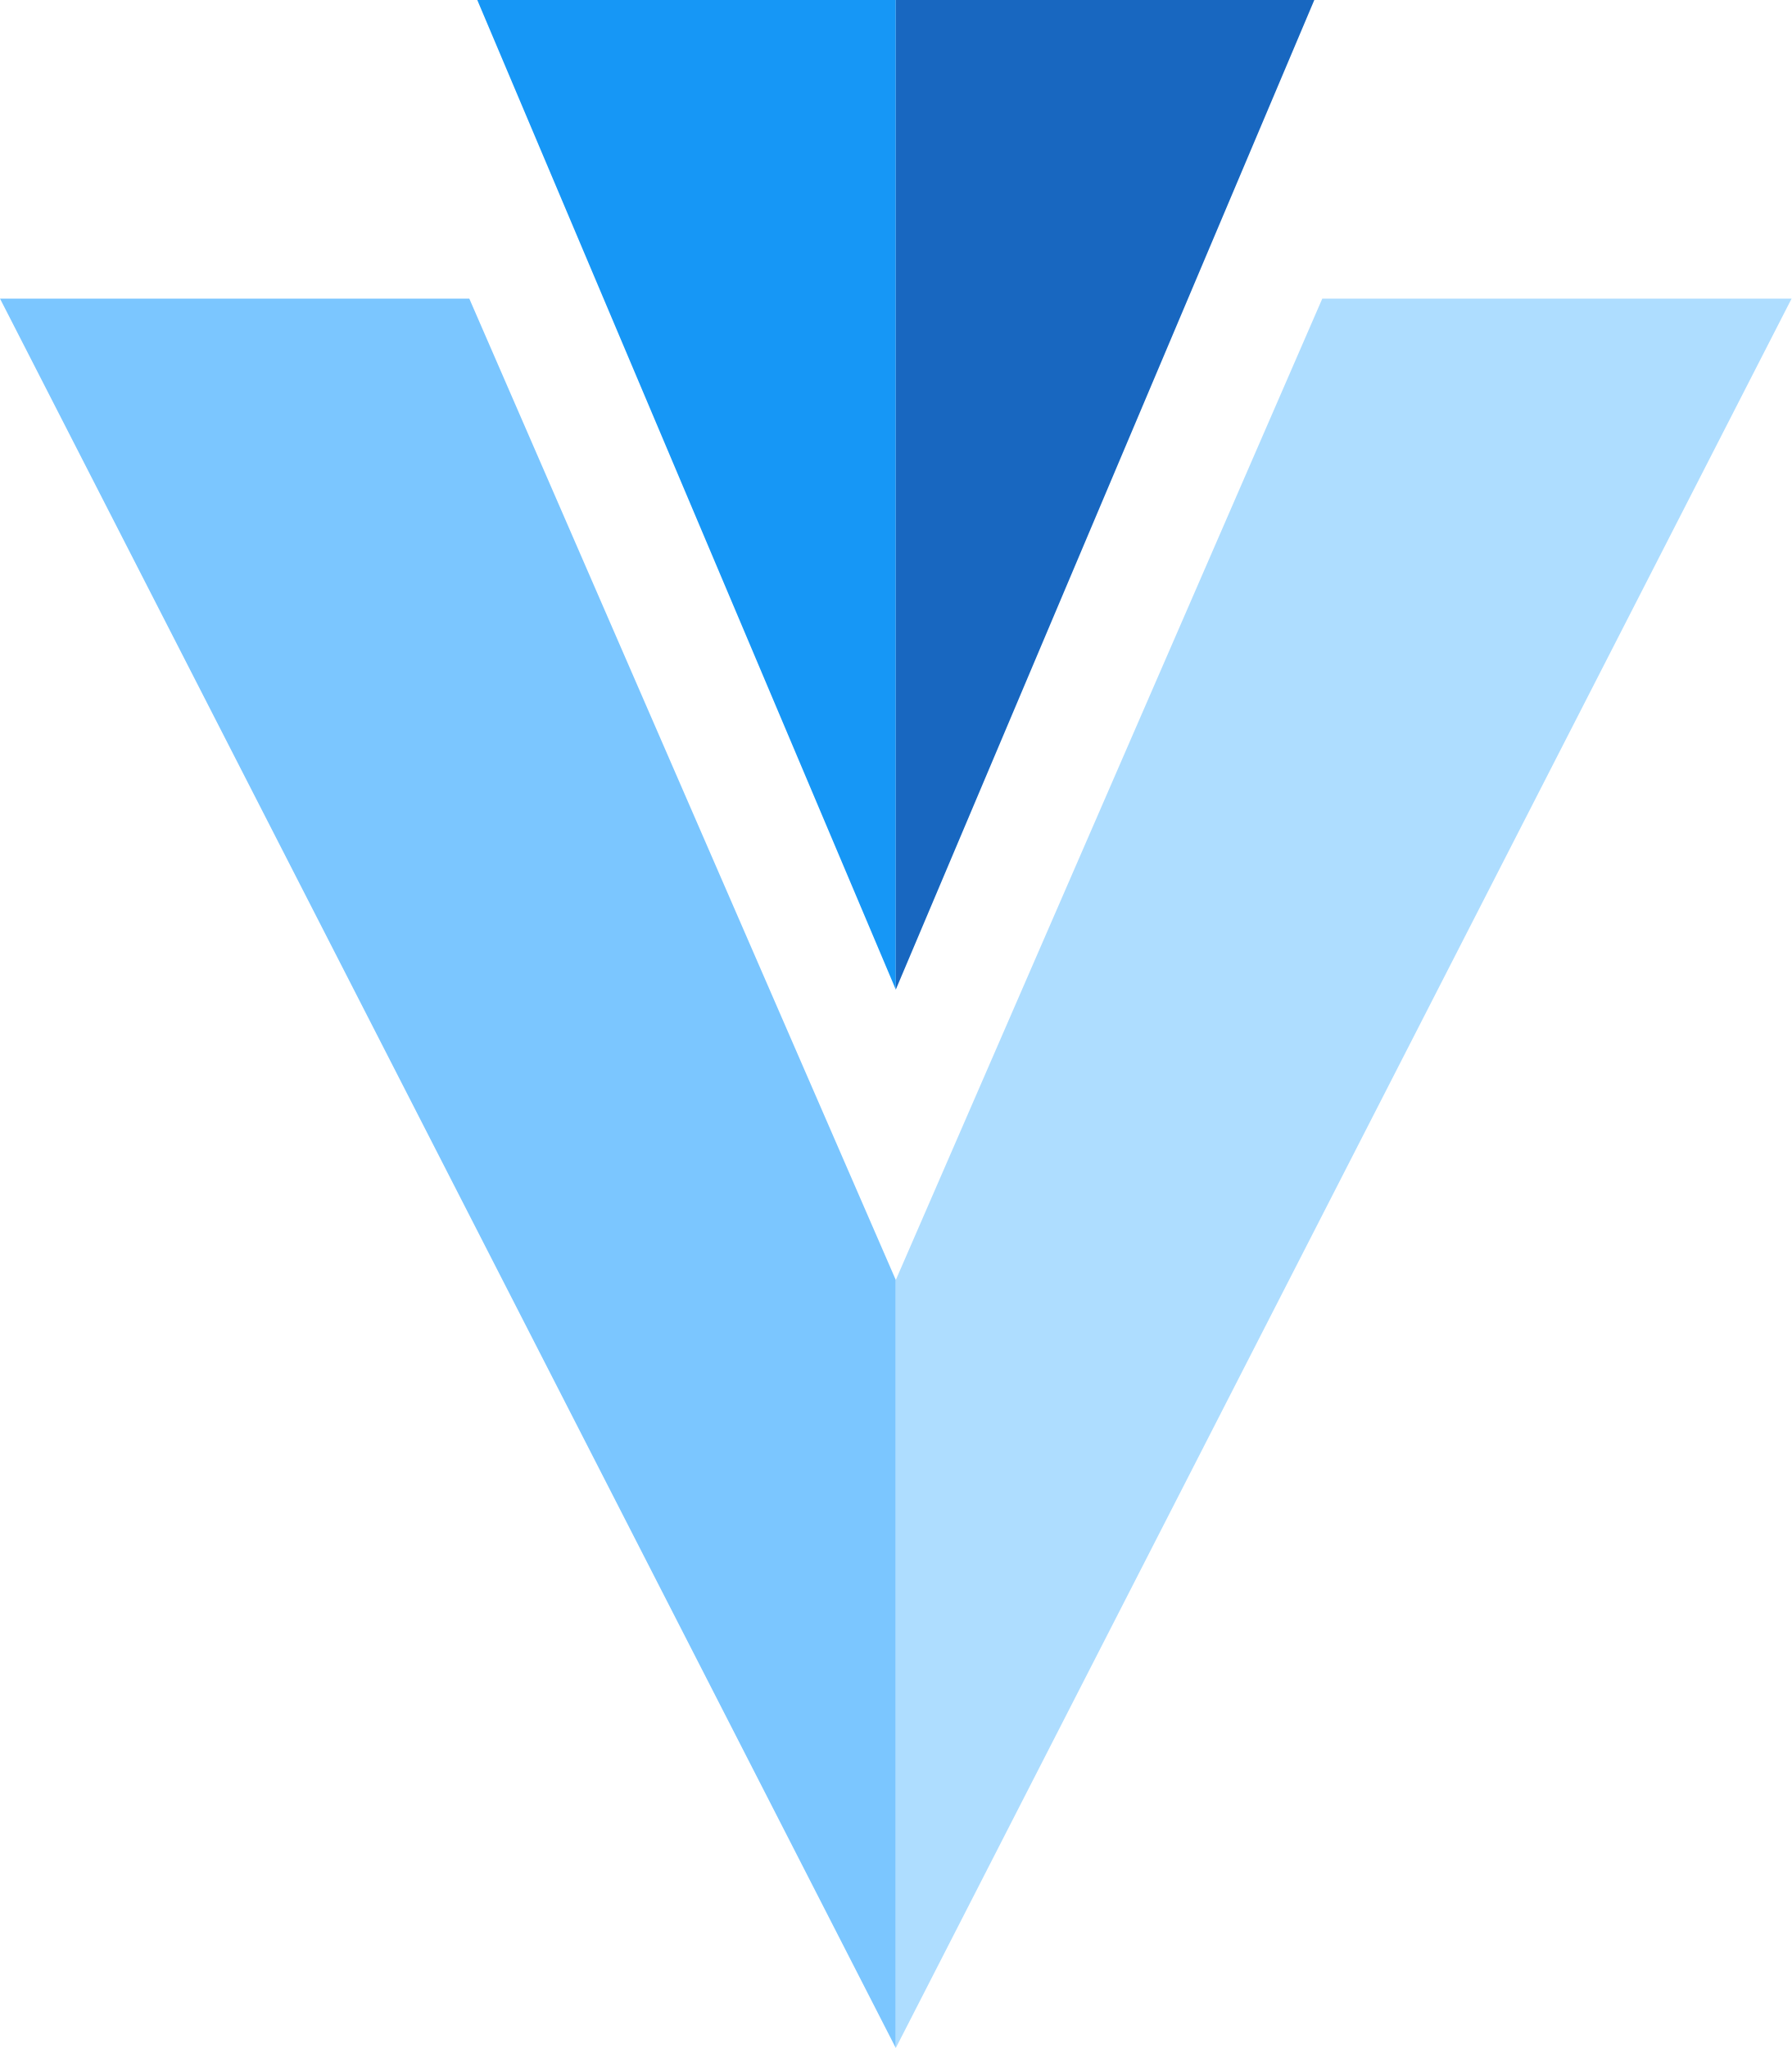
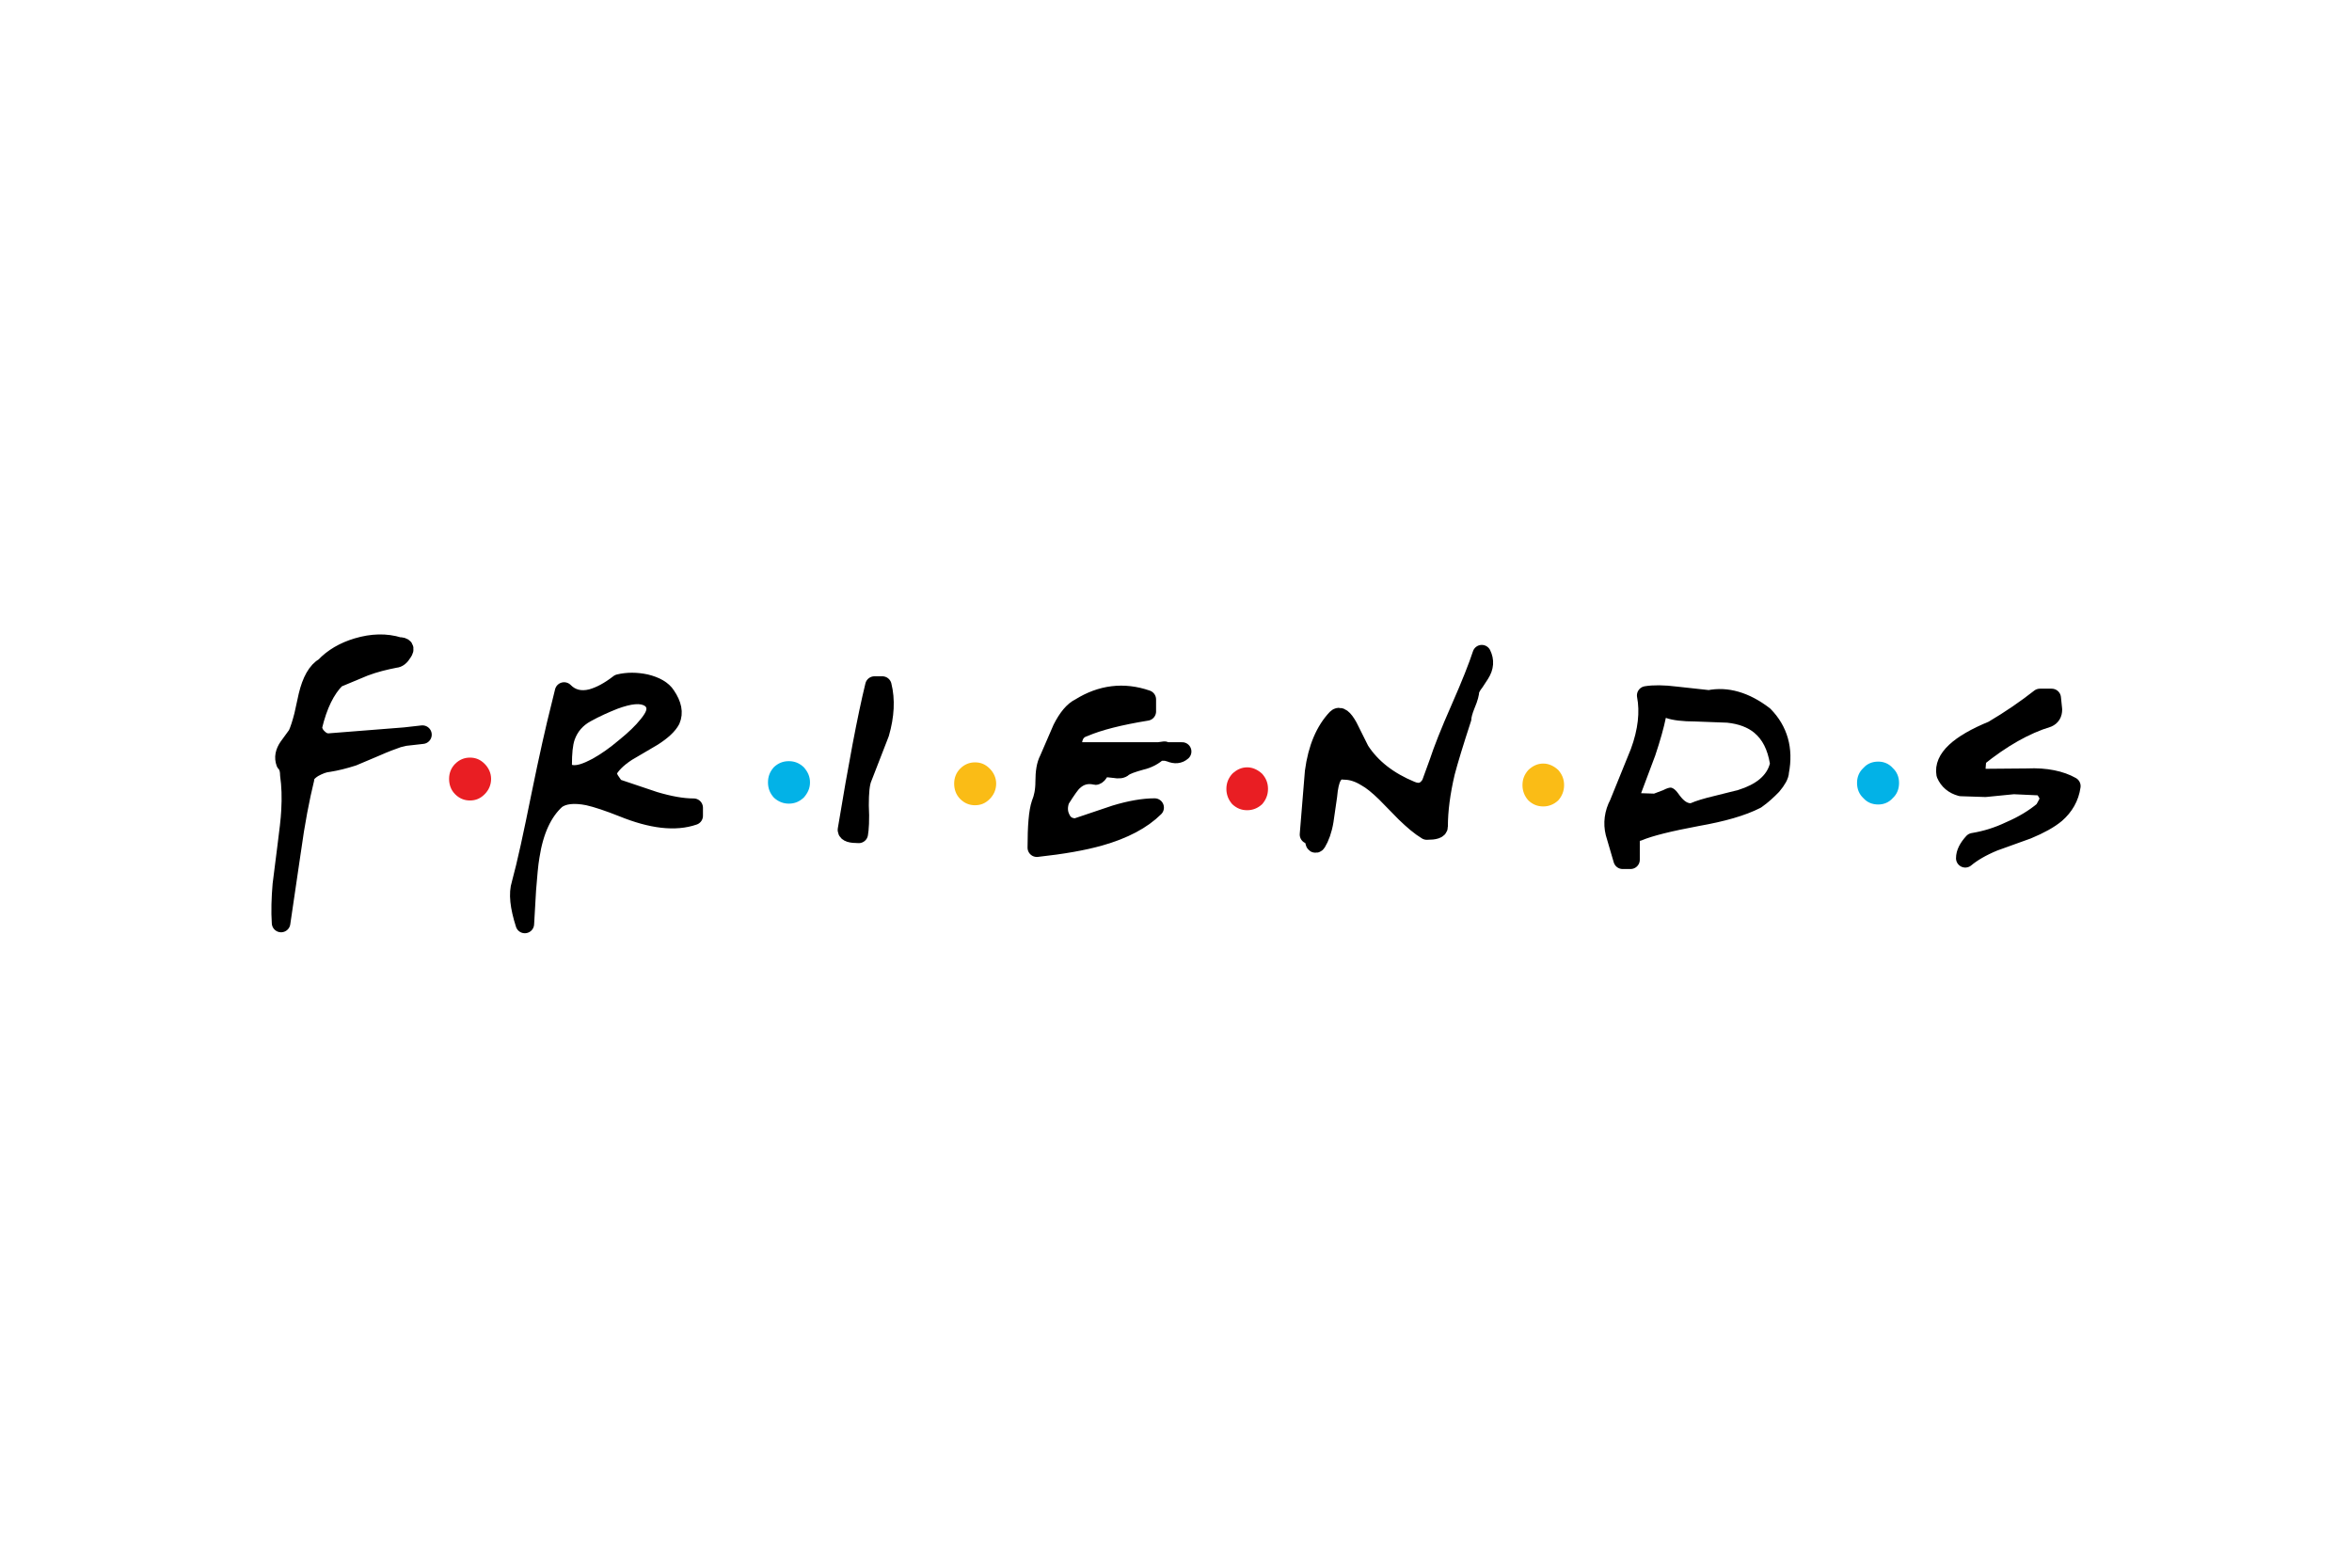
- <svg xmlns="http://www.w3.org/2000/svg" id="Layer_1" data-name="Layer 1" viewBox="0 0 87.5 100">
-   <defs>
-     <style>.cls-1{fill:#1697f6;}.cls-2{fill:#7bc6ff;}.cls-3{fill:#1867c0;}.cls-4{fill:#aeddff;}</style>
-   </defs>
-   <polyline class="cls-1" points="43.75 0 23.31 0 43.75 48.32" />
-   <polygon class="cls-2" points="43.75 62.5 43.75 100 0 14.58 22.92 14.58 43.75 62.5" />
-   <polyline class="cls-3" points="43.75 0 64.19 0 43.75 48.32" />
-   <polygon class="cls-4" points="64.58 14.58 87.5 14.58 43.75 100 43.75 62.5 64.58 14.58" />
+ <svg xmlns="http://www.w3.org/2000/svg" height="800" width="1200" viewBox="-177.845 -48.96 1541.325 293.76">
+   <path clip-rule="evenodd" d="M143.986 94.646c0-3.676-1.546-7.095-4.12-9.724-2.83-2.89-5.92-4.199-9.778-4.199-3.603 0-6.95 1.315-9.779 4.199-2.574 2.629-3.858 6.042-3.858 9.724 0 3.937 1.284 7.356 3.858 9.973 2.83 2.903 6.176 4.205 9.779 4.205 3.858 0 6.949-1.309 9.778-4.205 2.58-2.617 4.12-6.036 4.12-9.973z" fill="#e91e23" fill-rule="evenodd" />
+   <path clip-rule="evenodd" d="M348.852 86.99c-2.83-2.63-5.921-3.938-9.779-3.938-3.858 0-6.95 1.315-9.779 3.937-2.574 2.89-3.857 6.043-3.857 9.98 0 3.943 1.283 7.095 3.857 9.985 2.83 2.629 6.177 3.943 9.779 3.943 3.864 0 6.95-1.32 9.779-3.943 2.573-2.89 4.113-6.036 4.113-9.985.01-3.937-1.54-7.09-4.113-9.98z" fill="#02b2e7" fill-rule="evenodd" />
+   <path clip-rule="evenodd" d="M470.854 88.042c-2.83-2.89-5.915-4.205-9.779-4.205-3.602 0-6.949 1.315-9.779 4.205-2.574 2.629-3.857 6.036-3.857 9.718 0 3.937 1.283 7.35 3.857 9.991 2.83 2.89 6.177 4.193 9.779 4.193 3.864 0 6.95-1.308 9.779-4.193 2.574-2.64 4.12-6.048 4.12-9.991 0-3.682-1.546-7.09-4.12-9.718z" fill="#fabc16" fill-rule="evenodd" />
+   <path clip-rule="evenodd" d="M653.111 101.289c0-3.937-1.284-7.095-3.864-9.985-2.83-2.623-6.17-4.2-9.773-4.2-3.857 0-6.949 1.577-9.772 4.2-2.574 2.89-3.864 6.042-3.864 9.985 0 3.675 1.29 7.095 3.864 9.986 2.83 2.628 5.92 3.93 9.772 3.93 3.609 0 6.95-1.308 9.773-3.93 2.58-2.89 3.864-6.31 3.864-9.986z" fill="#e91e23" fill-rule="evenodd" />
+   <path clip-rule="evenodd" d="M843.286 88.827c-2.835-2.629-6.182-4.199-9.778-4.199-3.864 0-6.95 1.57-9.779 4.2-2.574 2.89-3.858 6.041-3.858 9.985 0 3.681 1.284 7.095 3.858 9.985 2.836 2.629 5.92 3.93 9.779 3.93 3.602 0 6.949-1.307 9.778-3.93 2.574-2.89 3.858-6.298 3.858-9.985 0-3.944-1.284-7.096-3.858-9.986z" fill="#fabc16" fill-rule="evenodd" />
+   <path clip-rule="evenodd" d="M1062.531 87.55c-2.568-2.89-5.92-4.204-9.517-4.204-3.858 0-7.205 1.314-9.772 4.205-2.83 2.628-4.12 6.036-4.12 9.717 0 3.937 1.29 7.351 4.12 9.992 2.574 2.89 5.92 4.192 9.772 4.192 3.602 0 6.955-1.308 9.517-4.192 2.836-2.641 4.12-6.049 4.12-9.992-.01-3.681-1.29-7.089-4.12-9.717z" fill="#02b2e7" fill-rule="evenodd" />
+   <path clip-rule="evenodd" d="M573.679 50.457v-7.88c-15.182-5.251-29.853-3.414-43.745 5.257-4.376 2.1-8.233 6.828-11.836 13.917l-8.75 20.226c-1.801 3.414-2.574 8.142-2.574 14.446 0 6.042-1.028 10.77-2.574 14.446-1.801 5.251-2.574 14.975-2.574 28.891 16.734-1.831 30.37-4.192 41.433-7.344 15.7-4.467 27.534-10.777 35.767-18.919-7.466 0-16.21 1.583-25.733 4.467l-25.733 8.665c-4.893 0-8.233-2.093-10.035-6.298-1.807-3.675-1.807-7.88-.261-12.085 4.12-6.56 6.949-10.509 8.494-11.817 4.12-3.937 9.006-5.251 14.671-3.937.773 0 1.546-1.053 2.574-2.629.773-1.837 1.54-2.628 2.574-2.628l7.205.785c2.83.523 4.63.261 5.659-.785 2.057-1.576 5.92-2.89 11.574-4.467 4.636-1.046 8.494-3.152 11.58-6.042h-51.468c-2.056 0-3.34-.791-4.119-2.106-.773-1.314-.773-2.89-.511-4.99.767-4.466 3.085-7.35 7.204-8.664 9.785-4.211 23.422-7.625 41.178-10.51zm7.721 28.032h4.893l-1.029-.523-3.864.523zm4.893 0l2.83.785c3.09 1.314 5.664 1.053 7.721-.785z" fill-rule="evenodd" />
+   <path stroke-miterlimit="2.613" d="M581.4 76.72h4.893m0 0l2.83.785m-.01.006c3.09 1.314 5.664 1.052 7.721-.785m0-.006H586.29m0 0l-1.029-.524-3.864.524m0 0H529.93m0 0c-2.056 0-3.34-.791-4.12-2.106-.772-1.314-.772-2.89-.51-4.99.766-4.466 3.085-7.35 7.204-8.664 9.779-4.205 23.421-7.619 41.177-10.51m-.01.007v-7.88m0-.006c-15.182-5.252-29.853-3.414-43.745 5.257-4.375 2.1-8.233 6.828-11.835 13.917m0 0l-8.75 20.226m0 0c-1.801 3.414-2.574 8.142-2.574 14.446 0 6.042-1.028 10.77-2.574 14.446-1.801 5.251-2.574 14.975-2.574 28.891 16.734-1.831 30.37-4.192 41.433-7.344 15.7-4.467 27.534-10.777 35.767-18.919-7.466 0-16.21 1.582-25.733 4.467m0 0l-25.734 8.665m0 0c-4.892 0-8.233-2.093-10.034-6.298-1.807-3.676-1.807-7.88-.261-12.085 4.12-6.56 6.949-10.509 8.494-11.817 4.12-3.937 9.006-5.251 14.671-3.937.773 0 1.546-1.053 2.574-2.629.773-1.837 1.54-2.628 2.574-2.628m0 0l7.205.784m0 0c2.83.524 4.63.262 5.659-.784 2.057-1.576 5.92-2.89 11.573-4.467 4.637-1.046 8.495-3.152 11.58-6.042" fill="none" stroke="#000" stroke-width="12.171" stroke-linecap="round" stroke-linejoin="round" />
+   <path clip-rule="evenodd" d="M780.345 54.967c0-1.576.767-4.728 2.574-9.195 1.801-4.204 2.574-7.356 2.574-9.194.517-1.314 1.545-3.414 3.09-5.251l3.603-5.513c2.836-4.46 3.085-8.665 1.029-12.87-2.574 7.88-7.205 19.703-14.148 35.463-6.955 15.76-11.58 27.577-14.154 35.464l-5.154 14.184c-3.085 4.99-7.204 6.571-12.863 4.204-14.665-6.042-25.99-14.707-33.45-26.268l-7.728-15.499c-3.085-5.513-5.659-7.618-7.721-5.513-7.46 7.88-12.602 19.435-14.665 35.196l-3.347 40.976c2.057 0 3.097 1.308 3.347 3.675l.517 1.844c.262.523.773.523 1.284-.262 2.063-3.413 3.864-8.141 4.892-14.451l2.319-16.022c.517-6.037 1.545-10.241 2.83-12.602 1.806-3.414 4.38-4.728 7.983-4.205 4.636 0 9.517 1.576 14.147 4.466 3.864 2.1 7.984 5.513 12.864 10.241l12.87 13.138c5.148 4.977 9.772 8.927 14.153 11.55 5.148 0 7.722-.786 7.722-2.63 0-10.508 1.54-22.331 4.631-35.463 2.057-7.88 5.653-19.703 10.8-35.463z" fill-rule="evenodd" />
+   <path stroke-miterlimit="2.613" d="M782.919 45.779c1.801-4.205 2.574-7.357 2.574-9.195.517-1.314 1.545-3.414 3.09-5.251m0-.006l3.603-5.513m-.01 0c2.836-4.46 3.085-8.665 1.029-12.87-2.574 7.88-7.205 19.703-14.148 35.463-6.955 15.76-11.58 27.578-14.154 35.464m0-.006l-5.154 14.184m0-.006c-3.085 4.99-7.205 6.572-12.864 4.204-14.665-6.042-25.989-14.707-33.449-26.268m0 0l-7.728-15.499m0 .006c-3.085-5.513-5.659-7.618-7.722-5.513-7.46 7.88-12.602 19.436-14.665 35.196m.01 0l-3.346 40.976m0-.006c2.056 0 3.097 1.308 3.346 3.675m0 0l.518 1.844m0 0c.261.523.772.523 1.284-.262 2.062-3.413 3.864-8.141 4.892-14.451m-.01 0l2.318-16.022m0 0c.518-6.037 1.546-10.241 2.83-12.602 1.807-3.414 4.381-4.728 7.983-4.205 4.637 0 9.517 1.576 14.148 4.466 3.864 2.1 7.983 5.513 12.864 10.241m0 0l12.87 13.138m0 0c5.147 4.977 9.772 8.927 14.153 11.55 5.148 0 7.722-.786 7.722-2.63 0-10.508 1.54-22.331 4.63-35.463 2.063-7.88 5.666-19.697 10.808-35.457 0-1.576.766-4.728 2.573-9.194" fill="none" stroke="#000" stroke-width="12.171" stroke-linecap="round" stroke-linejoin="round" />
+   <path clip-rule="evenodd" d="M988.455 89.883c2.83-14.707-.779-27.06-10.296-36.771-12.352-9.456-24.45-12.87-36.023-10.51l-21.62-2.366c-8.233-1.053-14.92-1.053-19.557-.262 2.063 10.77.773 23.379-4.375 37.301l-13.637 33.62c-3.346 6.298-4.12 12.87-2.574 19.167l5.148 17.604h5.148v-15.76c0-1.046.517-1.844 1.546-2.105l3.602-.523c7.466-3.153 20.33-6.298 38.597-9.724 16.472-2.89 29.336-6.56 38.603-11.288 4.12-2.89 7.467-6.036 10.546-9.2 3.09-3.67 4.892-6.822 4.892-9.183zM971.721 64.4c5.41 4.467 8.75 11.032 10.29 20.227-2.057 7.88-9 13.66-20.841 17.342l-15.7 3.931c-6.687 1.582-11.835 3.152-15.431 4.728-2.574 0-5.148-2.105-8.239-6.572-1.54-2.093-3.085-3.413-4.625-3.675-1.29 0-2.835.523-4.892 1.582l-6.182 2.367-8.495-.274 9.261-24.687c3.347-9.979 5.665-18.382 6.95-24.686 4.375 1.576 11.068 2.36 19.301 2.36l20.841.786c7.734.79 13.649 3.158 17.762 6.571z" fill-rule="evenodd" />
+   <path stroke-miterlimit="2.613" d="M978.16 53.106c-12.353-9.456-24.45-12.87-36.024-10.51m0 .007l-21.62-2.367m0 0c-8.233-1.053-14.92-1.053-19.557-.262 2.063 10.77.773 23.379-4.375 37.301m0-.006l-13.637 33.62m0 .006c-3.346 6.298-4.12 12.87-2.574 19.167m0 0l5.148 17.604h5.148v-15.76m0 0c0-1.046.517-1.844 1.546-2.105m0 0l3.602-.523m-.01 0c7.466-3.153 20.33-6.298 38.597-9.724 16.472-2.89 29.336-6.56 38.603-11.288 4.12-2.89 7.467-6.036 10.546-9.2 3.097-3.676 4.898-6.822 4.898-9.189 2.83-14.707-.78-27.06-10.296-36.771" fill="none" stroke="#000" stroke-width="12.171" stroke-linecap="round" stroke-linejoin="round" />
+   <path clip-rule="evenodd" d="M1167.46 49.25l-.778-7.618h-7.728c-9 7.095-19.296 14.184-30.875 21.018-22.387 9.188-32.677 18.912-30.876 28.891 1.802 4.199 5.148 7.095 10.035 8.403l15.954.524 18.53-1.838 17.232.791c1.296 0 2.069.523 2.836 1.308l2.318 3.943c1.028 2.106.773 4.205-.262 6.298l-2.312 4.205c-6.182 5.252-13.643 9.724-22.131 13.393-8.24 3.943-16.21 6.298-24.194 7.619-3.347 3.675-5.148 7.095-5.148 10.508 4.375-3.675 10.545-7.356 18.79-10.77l21.876-7.88c8.227-3.414 14.403-6.834 18.778-10.509 5.41-4.728 9.006-10.77 10.035-18.127-6.943-3.943-16.722-6.049-28.557-5.52l-30.626.263c-2.05-1.047-3.085-3.152-3.085-6.566l.51-6.566c16.217-13.131 31.655-21.802 46.32-26.269 2.324-1.034 3.359-2.872 3.359-5.5z" fill-rule="evenodd" />
+   <path stroke-miterlimit="2.613" d="M1166.682 41.632h-7.728m0 0c-9 7.095-19.296 14.184-30.875 21.018-22.387 9.188-32.677 18.912-30.876 28.891 1.802 4.199 5.148 7.095 10.035 8.403m0 0l15.954.524 18.53-1.838 17.232.791m0 0c1.296 0 2.069.523 2.836 1.308m0 0l2.318 3.943m0 .006c1.028 2.106.773 4.205-.262 6.298m0 0l-2.312 4.205m0 0c-6.182 5.252-13.643 9.724-22.131 13.393-8.24 3.943-16.21 6.298-24.194 7.619-3.347 3.675-5.148 7.095-5.148 10.508 4.375-3.675 10.545-7.356 18.79-10.77m.01 0l21.876-7.88m0 0c8.227-3.414 14.403-6.834 18.778-10.509 5.41-4.728 9.006-10.77 10.035-18.127-6.943-3.943-16.722-6.049-28.557-5.52m0 .013l-30.626.262m-.01 0c-2.05-1.047-3.085-3.152-3.085-6.566m.01-.006l.51-6.566m-.01 0c16.217-13.131 31.655-21.802 46.32-26.269 2.318-1.046 3.353-2.89 3.353-5.513m.01 0l-.78-7.618" fill="none" stroke="#000" stroke-width="12.171" stroke-linecap="round" stroke-linejoin="round" />
+   <path clip-rule="evenodd" d="M398.818 64.77c3.341-11.555 3.858-22.064 1.54-31.258h-5.148c-5.142 21.017-11.063 52.532-18.012 94.567 0 1.831 2.574 2.616 7.722 2.616.511-2.89 1.029-9.188.511-18.644 0-8.403.512-14.44 2.057-18.121z" fill-rule="evenodd" />
+   <path stroke-miterlimit="2.613" d="M400.364 33.512h-5.148m-.01 0c-5.142 21.017-11.062 52.532-18.012 94.567 0 1.831 2.574 2.616 7.722 2.616.511-2.89 1.029-9.188.511-18.644 0-8.403.512-14.44 2.057-18.121m.01 0l11.324-29.16m0 0c3.341-11.555 3.858-22.064 1.54-31.258" fill="none" stroke="#000" stroke-width="12.171" stroke-linecap="round" stroke-linejoin="round" />
+   <path clip-rule="evenodd" d="M245.348 32.16c-6.176-1.315-12.097-1.315-17.5 0-6.432 4.99-12.353 8.141-18.012 9.717-7.205 1.838-13.381.262-18.012-4.466l-2.574 10.508c-3.346 13.132-7.722 32.573-12.87 57.79-5.147 25.484-9.26 44.651-12.863 57.783-2.057 6.31-1.028 14.975 2.574 26.263l1.284-22.32c.773-9.2 1.284-16.557 2.318-22.332 2.574-16.545 8.233-28.892 16.983-36.772 4.631-3.413 11.58-4.192 20.841-2.367 5.921 1.32 13.643 3.943 22.904 7.619 18.785 7.618 34.228 9.462 46.32 5.251v-5.251c-7.46 0-15.956-1.57-25.734-4.467l-25.734-8.665-3.602-5.251c-1.028-2.1-1.545-3.937-1.545-5.251 2.312-4.467 6.431-8.666 12.863-12.87l16.983-9.98c6.177-3.937 10.035-7.618 11.836-11.032 2.057-4.728 1.028-9.98-3.085-16.021-2.313-3.682-6.943-6.31-13.375-7.887zm-3.353 23.378c-3.34 4.205-7.977 8.665-14.154 13.66-6.176 5.252-11.835 9.195-17.5 12.347-5.915 3.152-10.545 4.728-13.381 3.937 0-7.35.511-12.87 1.801-16.545 1.801-4.99 5.148-9.194 10.552-12.085 5.659-3.152 11.58-5.78 17.494-8.141 9.261-3.414 15.444-3.937 18.267-1.576 1.558 1.308.53 3.937-3.079 8.403z" fill-rule="evenodd" />
+   <path stroke-miterlimit="2.613" d="M227.847 32.16c-6.431 4.99-12.352 8.141-18.011 9.717-7.205 1.838-13.381.262-18.012-4.466m-.006 0l-2.574 10.508m0 0c-3.346 13.132-7.722 32.573-12.87 57.79-5.147 25.484-9.26 44.651-12.863 57.783-2.057 6.31-1.028 14.975 2.574 26.263m.006 0l1.284-22.32m0 0c.773-9.2 1.284-16.557 2.318-22.332 2.574-16.545 8.233-28.892 16.984-36.772 4.63-3.413 11.58-4.192 20.84-2.367 5.922 1.32 13.643 3.943 22.905 7.619 18.784 7.618 34.228 9.462 46.319 5.251m-.006.006v-5.251m0-.006c-7.46 0-15.955-1.57-25.734-4.467m.006 0l-25.733-8.665-3.602-5.251m0 0c-1.029-2.1-1.546-3.937-1.546-5.251 2.312-4.467 6.432-8.665 12.864-12.87m0-.006l16.983-9.98m0 0c6.176-3.937 10.034-7.618 11.835-11.032 2.057-4.728 1.028-9.98-3.085-16.021-2.312-3.676-6.949-6.305-13.38-7.88-6.177-1.315-12.098-1.315-17.501 0" fill="none" stroke="#000" stroke-width="12.171" stroke-linecap="round" stroke-linejoin="round" />
+   <path clip-rule="evenodd" d="M60.91 21.281c6.949-2.629 13.636-4.205 20.324-5.519 1.545 0 3.347-1.308 4.892-3.937 1.801-2.629 1.028-3.937-2.574-3.937-8.494-2.629-17.5-2.367-27.273.53-8.75 2.622-15.955 6.827-21.358 12.601-5.148 2.89-8.75 9.457-11.069 19.174l-2.83 12.87c-1.283 4.99-2.567 9.194-4.113 12.608l-5.92 8.136C8.676 77.22 7.904 80.64 9.187 84.054c1.546 1.576 2.574 4.205 2.574 7.88 1.029 7.095 1.284 14.969.773 23.634-.255 5.787-1.284 13.667-2.574 23.902l-3.085 24.437c-.773 9.189-1.028 17.592-.517 25.21l6.949-47.28c2.574-18.906 5.66-34.666 8.75-47.28 0-2.361 1.801-4.722 5.665-7.096 3.347-1.837 6.694-3.152 9.779-3.413 4.892-.785 10.29-2.1 15.955-3.937l14.926-6.304c5.921-2.623 10.807-4.46 14.665-5.775l4.375-1.053-49.921 3.937c-2.574 0-4.886-1.046-7.205-3.413-2.056-2.106-3.085-4.467-3.085-7.09 3.347-14.19 8.495-24.692 15.438-31.52z" fill-rule="evenodd" />
+   <path stroke-miterlimit="2.613" d="M87.416 66.985l-49.921 3.937m0 0c-2.574 0-4.886-1.046-7.205-3.413-2.056-2.106-3.085-4.467-3.085-7.09C30.552 46.23 35.7 35.728 42.643 28.9m-.006 0l18.273-7.618m0 0c6.95-2.629 13.636-4.205 20.324-5.519 1.545 0 3.347-1.308 4.892-3.937 1.801-2.629 1.029-3.937-2.574-3.937-8.494-2.629-17.5-2.367-27.273.53-8.75 2.622-15.955 6.827-21.358 12.601-5.148 2.89-8.75 9.457-11.069 19.174m0 0l-2.83 12.87m0 0c-1.283 4.99-2.567 9.194-4.113 12.608m0 .006l-5.92 8.136m0 0c-2.313 3.413-3.085 6.833-1.801 10.247 1.545 1.576 2.574 4.205 2.574 7.88 1.028 7.095 1.283 14.969.772 23.634-.255 5.787-1.284 13.667-2.574 23.902m0 0l-3.085 24.437m-.006 0c-.773 9.189-1.028 17.592-.517 25.21m0-.006l6.949-47.28m.006.006c2.574-18.906 5.66-34.666 8.75-47.28 0-2.361 1.801-4.722 5.665-7.096 3.347-1.837 6.694-3.152 9.779-3.413 4.892-.785 10.29-2.1 15.955-3.937m-.006 0l14.926-6.304m-.006 0c5.921-2.623 10.807-4.46 14.665-5.775m0 0l4.375-1.053m11.586-1.308l-11.58 1.308" fill="none" stroke="#000" stroke-width="12.171" stroke-linecap="round" stroke-linejoin="round" />
</svg>
